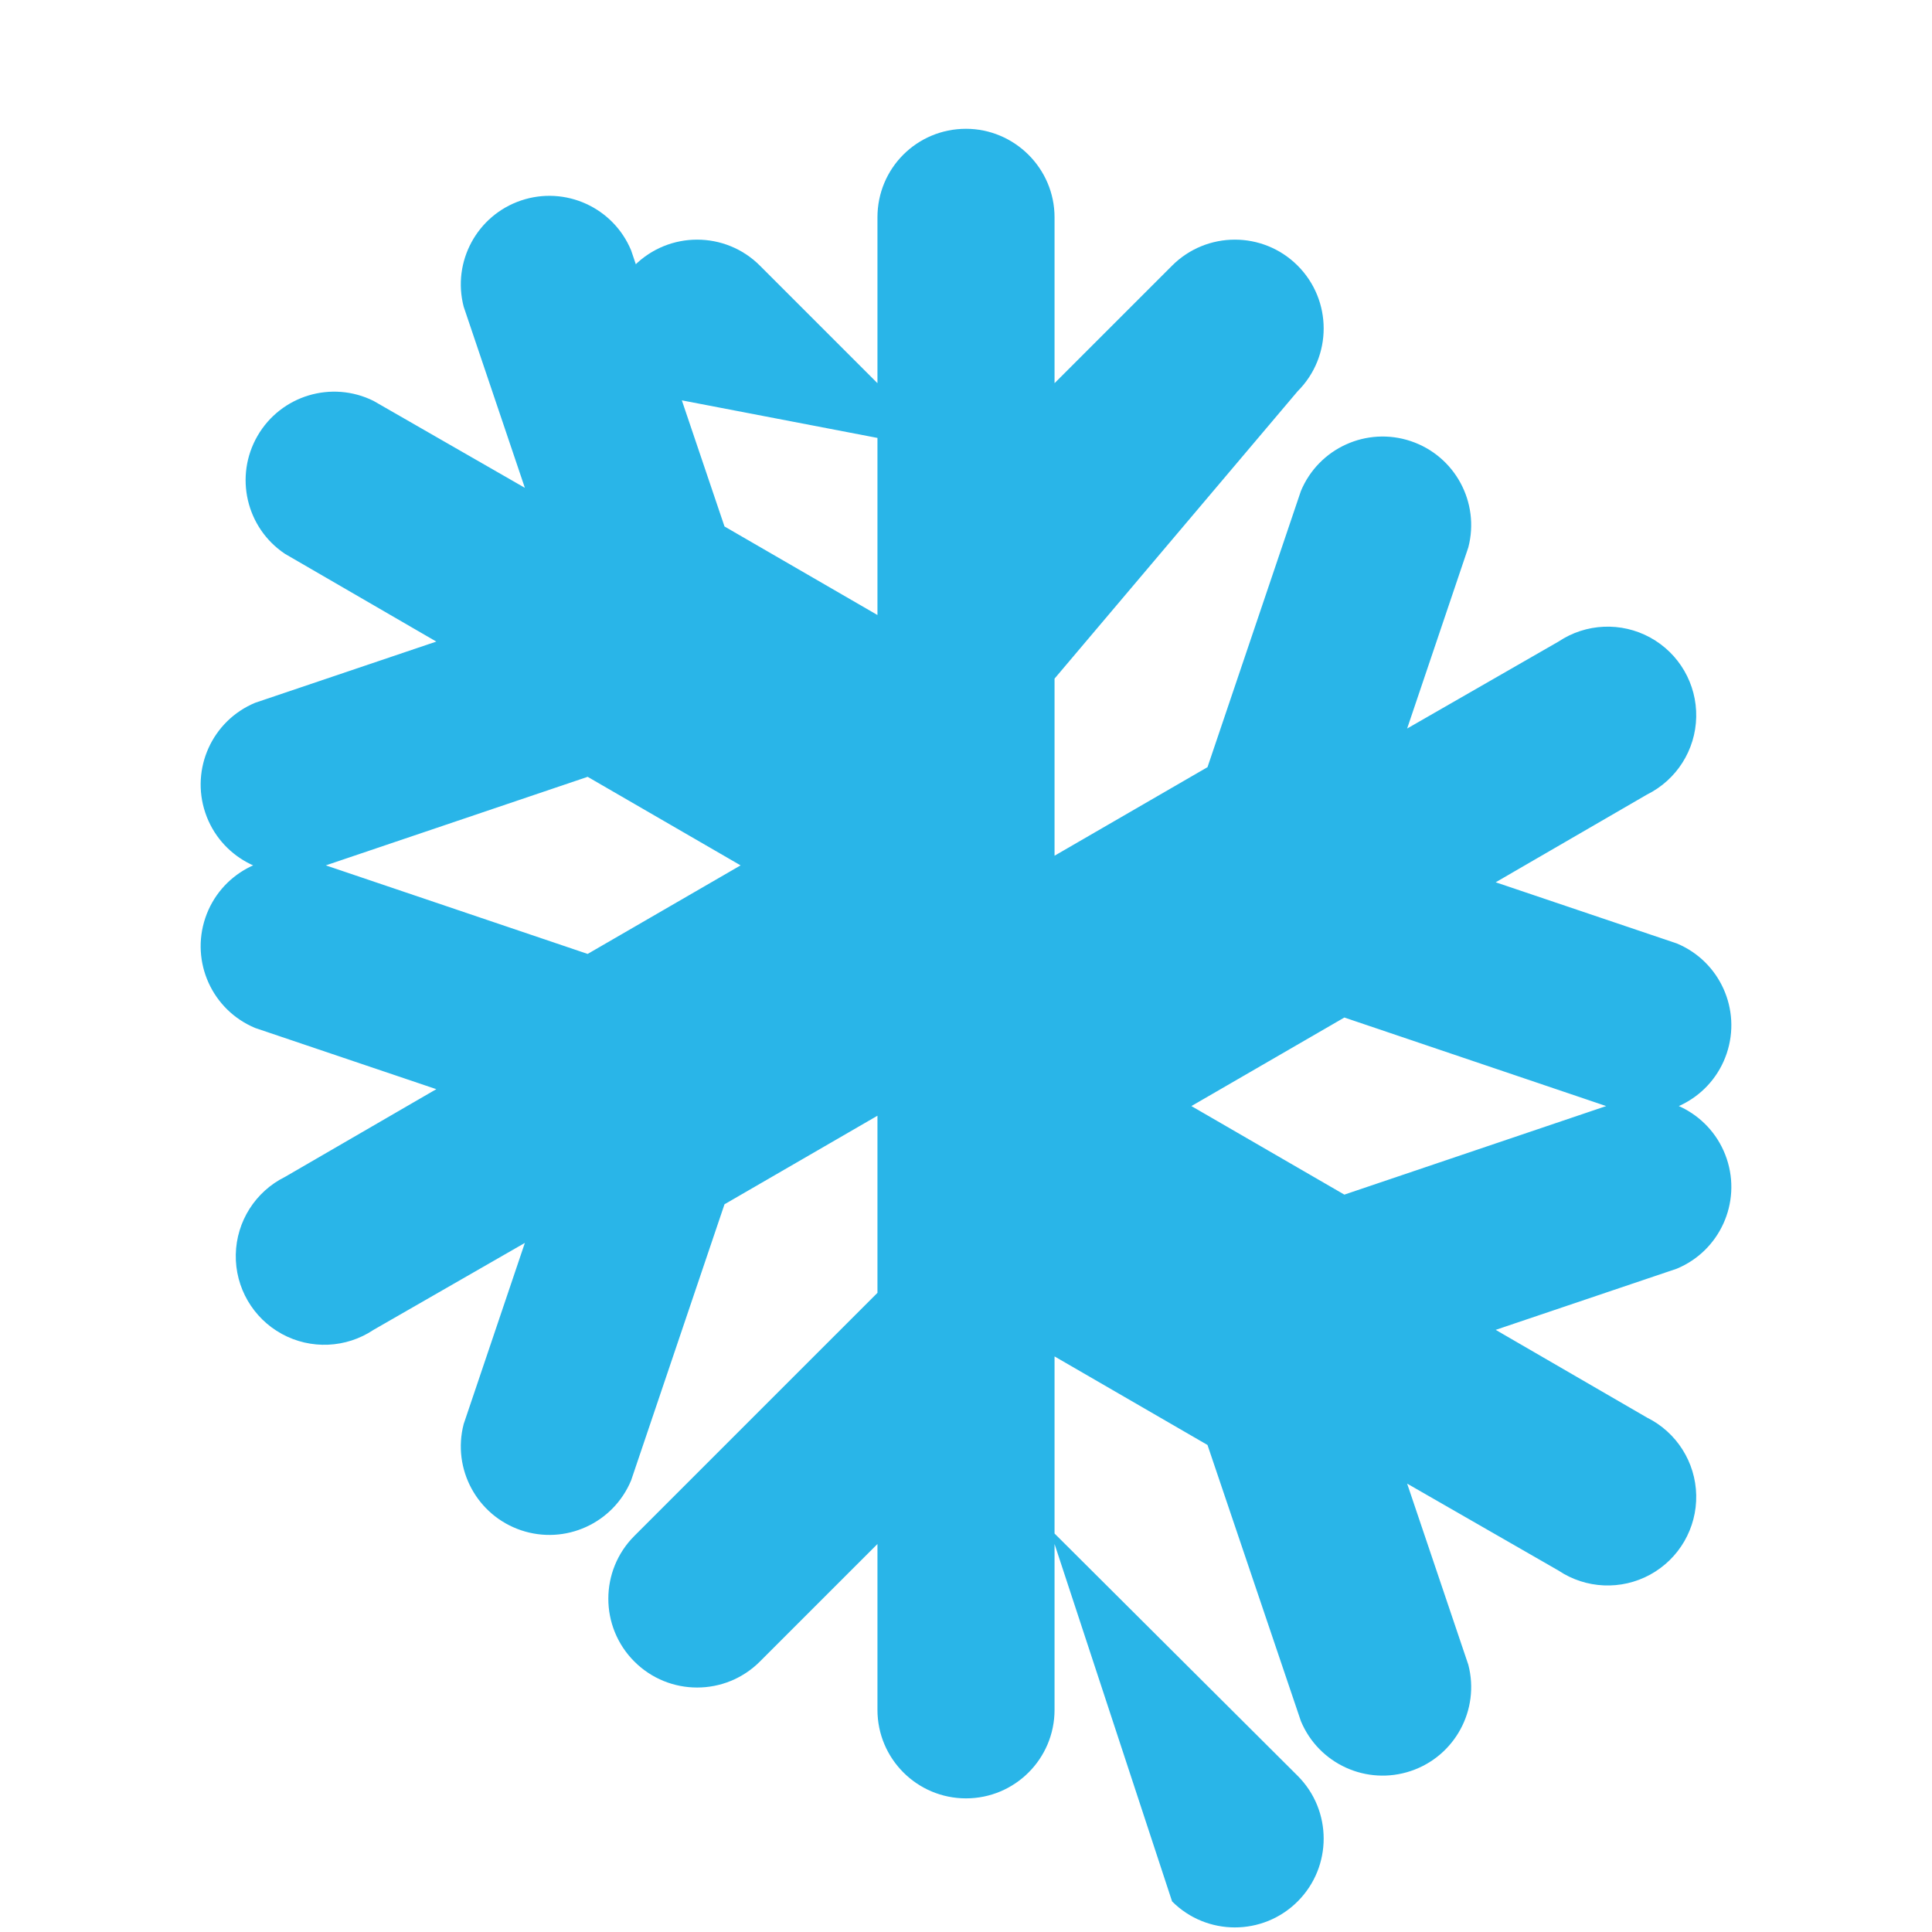
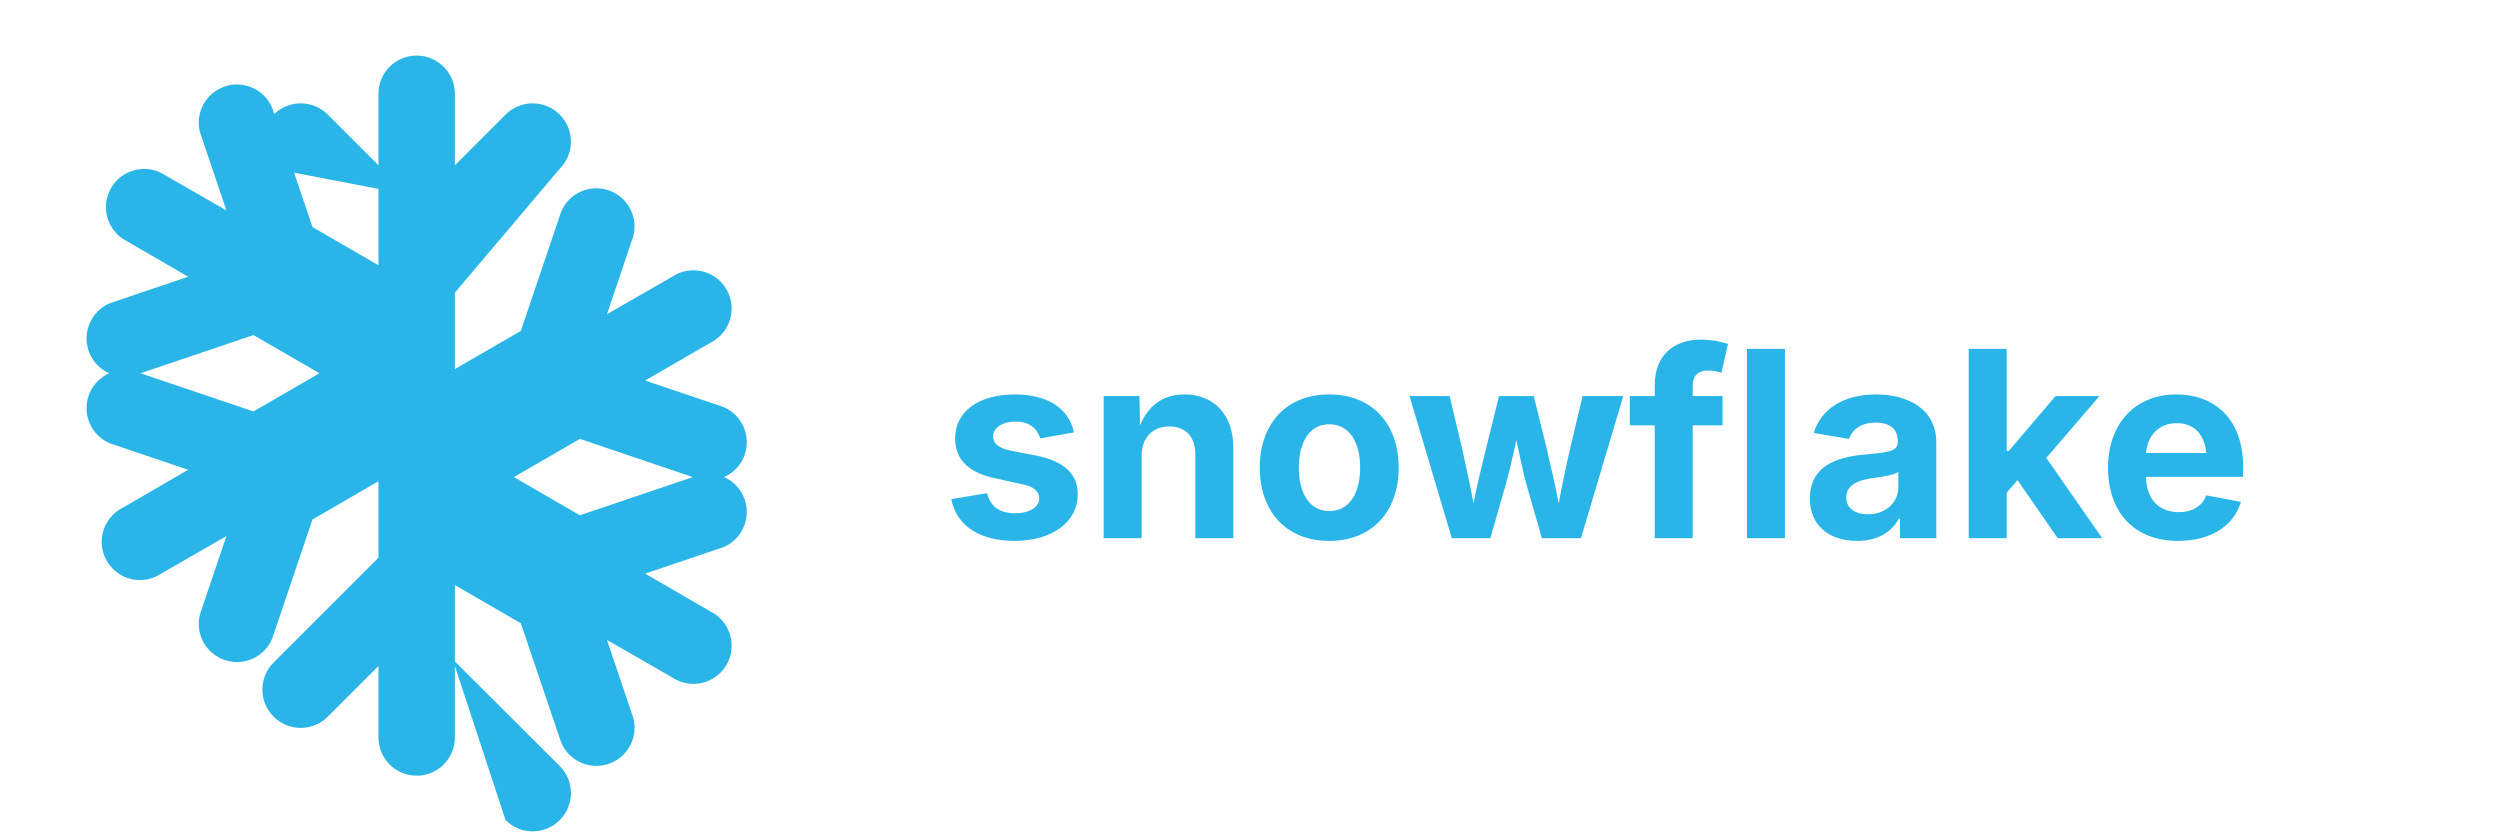
- <svg xmlns="http://www.w3.org/2000/svg" viewBox="0 0 24 24" role="img" aria-label="Snowflake">
+ <svg xmlns="http://www.w3.org/2000/svg" viewBox="0 0 72 24" role="img" aria-label="Snowflake">
  <path fill="#29B5E8" d="M12 1.6c.6 0 1.1.49 1.1 1.1v2.06l1.46-1.46a1.1 1.1 0 1 1 1.56 1.56L13.1 8.43v2.2l1.9-1.1 1.16-3.43a1.1 1.1 0 0 1 2.08.7l-.76 2.25 1.88-1.08a1.1 1.1 0 1 1 1.1 1.9l-1.88 1.09 2.25.76a1.1 1.1 0 0 1-.7 2.08l-3.43-1.16-1.9 1.1 1.9 1.1 3.43-1.16a1.1 1.1 0 0 1 .7 2.08l-2.25.76 1.88 1.09a1.1 1.1 0 1 1-1.1 1.9l-1.88-1.08.76 2.25a1.1 1.1 0 0 1-2.08.7l-1.16-3.43-1.9-1.1v2.2l3.02 3.01a1.1 1.1 0 1 1-1.56 1.56L13.1 19.18v2.06a1.1 1.1 0 0 1-2.2 0v-2.06l-1.46 1.46a1.1 1.1 0 0 1-1.56-1.56l3.02-3.02v-2.2l-1.9 1.1-1.16 3.43a1.1 1.1 0 0 1-2.08-.7l.76-2.25-1.88 1.08a1.1 1.1 0 1 1-1.1-1.9l1.88-1.09-2.25-.76a1.1 1.1 0 0 1 .7-2.08l3.43 1.16 1.9-1.1-1.9-1.1-3.43 1.16a1.1 1.1 0 0 1-.7-2.08l2.25-.76-1.88-1.09a1.1 1.1 0 0 1 1.1-1.9l1.88 1.08-.76-2.25a1.1 1.1 0 0 1 2.08-.7l1.16 3.43 1.9 1.1v-2.2L7.88 4.86a1.1 1.1 0 0 1 1.56-1.56l1.46 1.46V2.7c0-.61.49-1.1 1.1-1.1Z" />
+   <text x="46" y="15.5" text-anchor="middle" font-family="Inter,system-ui,sans-serif" font-size="7.5" font-weight="700" fill="#29B5E8">snowflake</text>
</svg>
